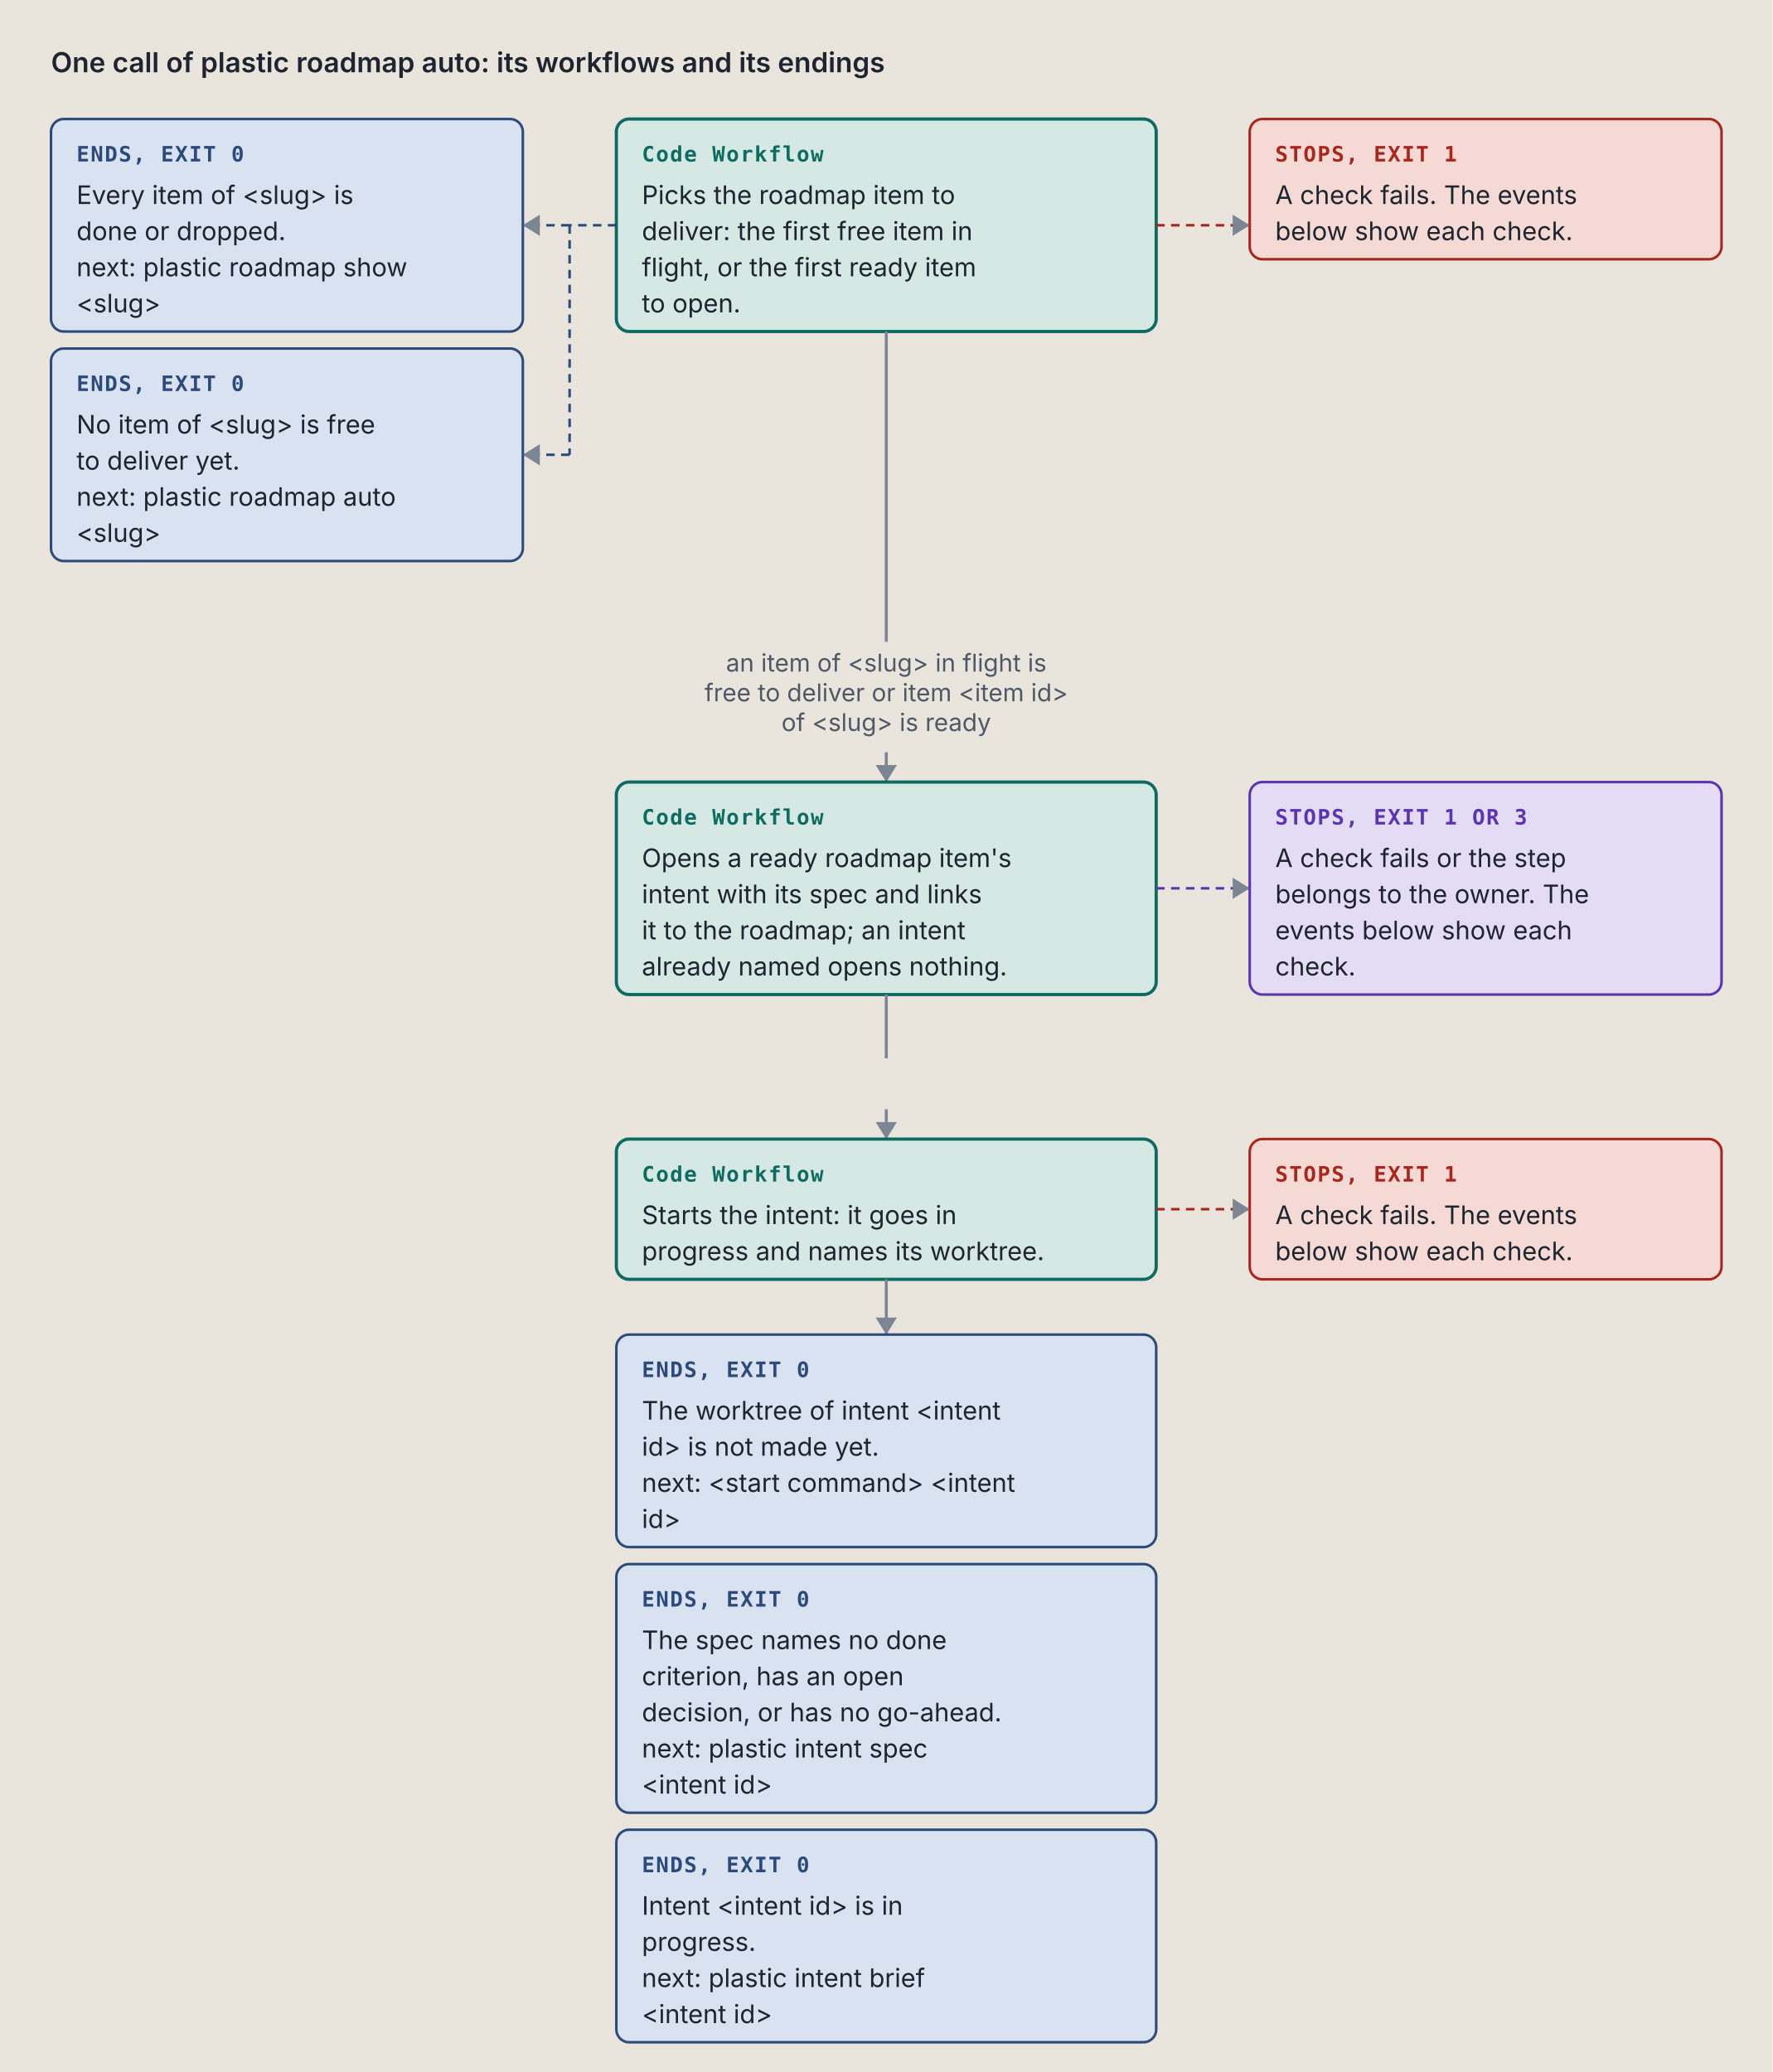
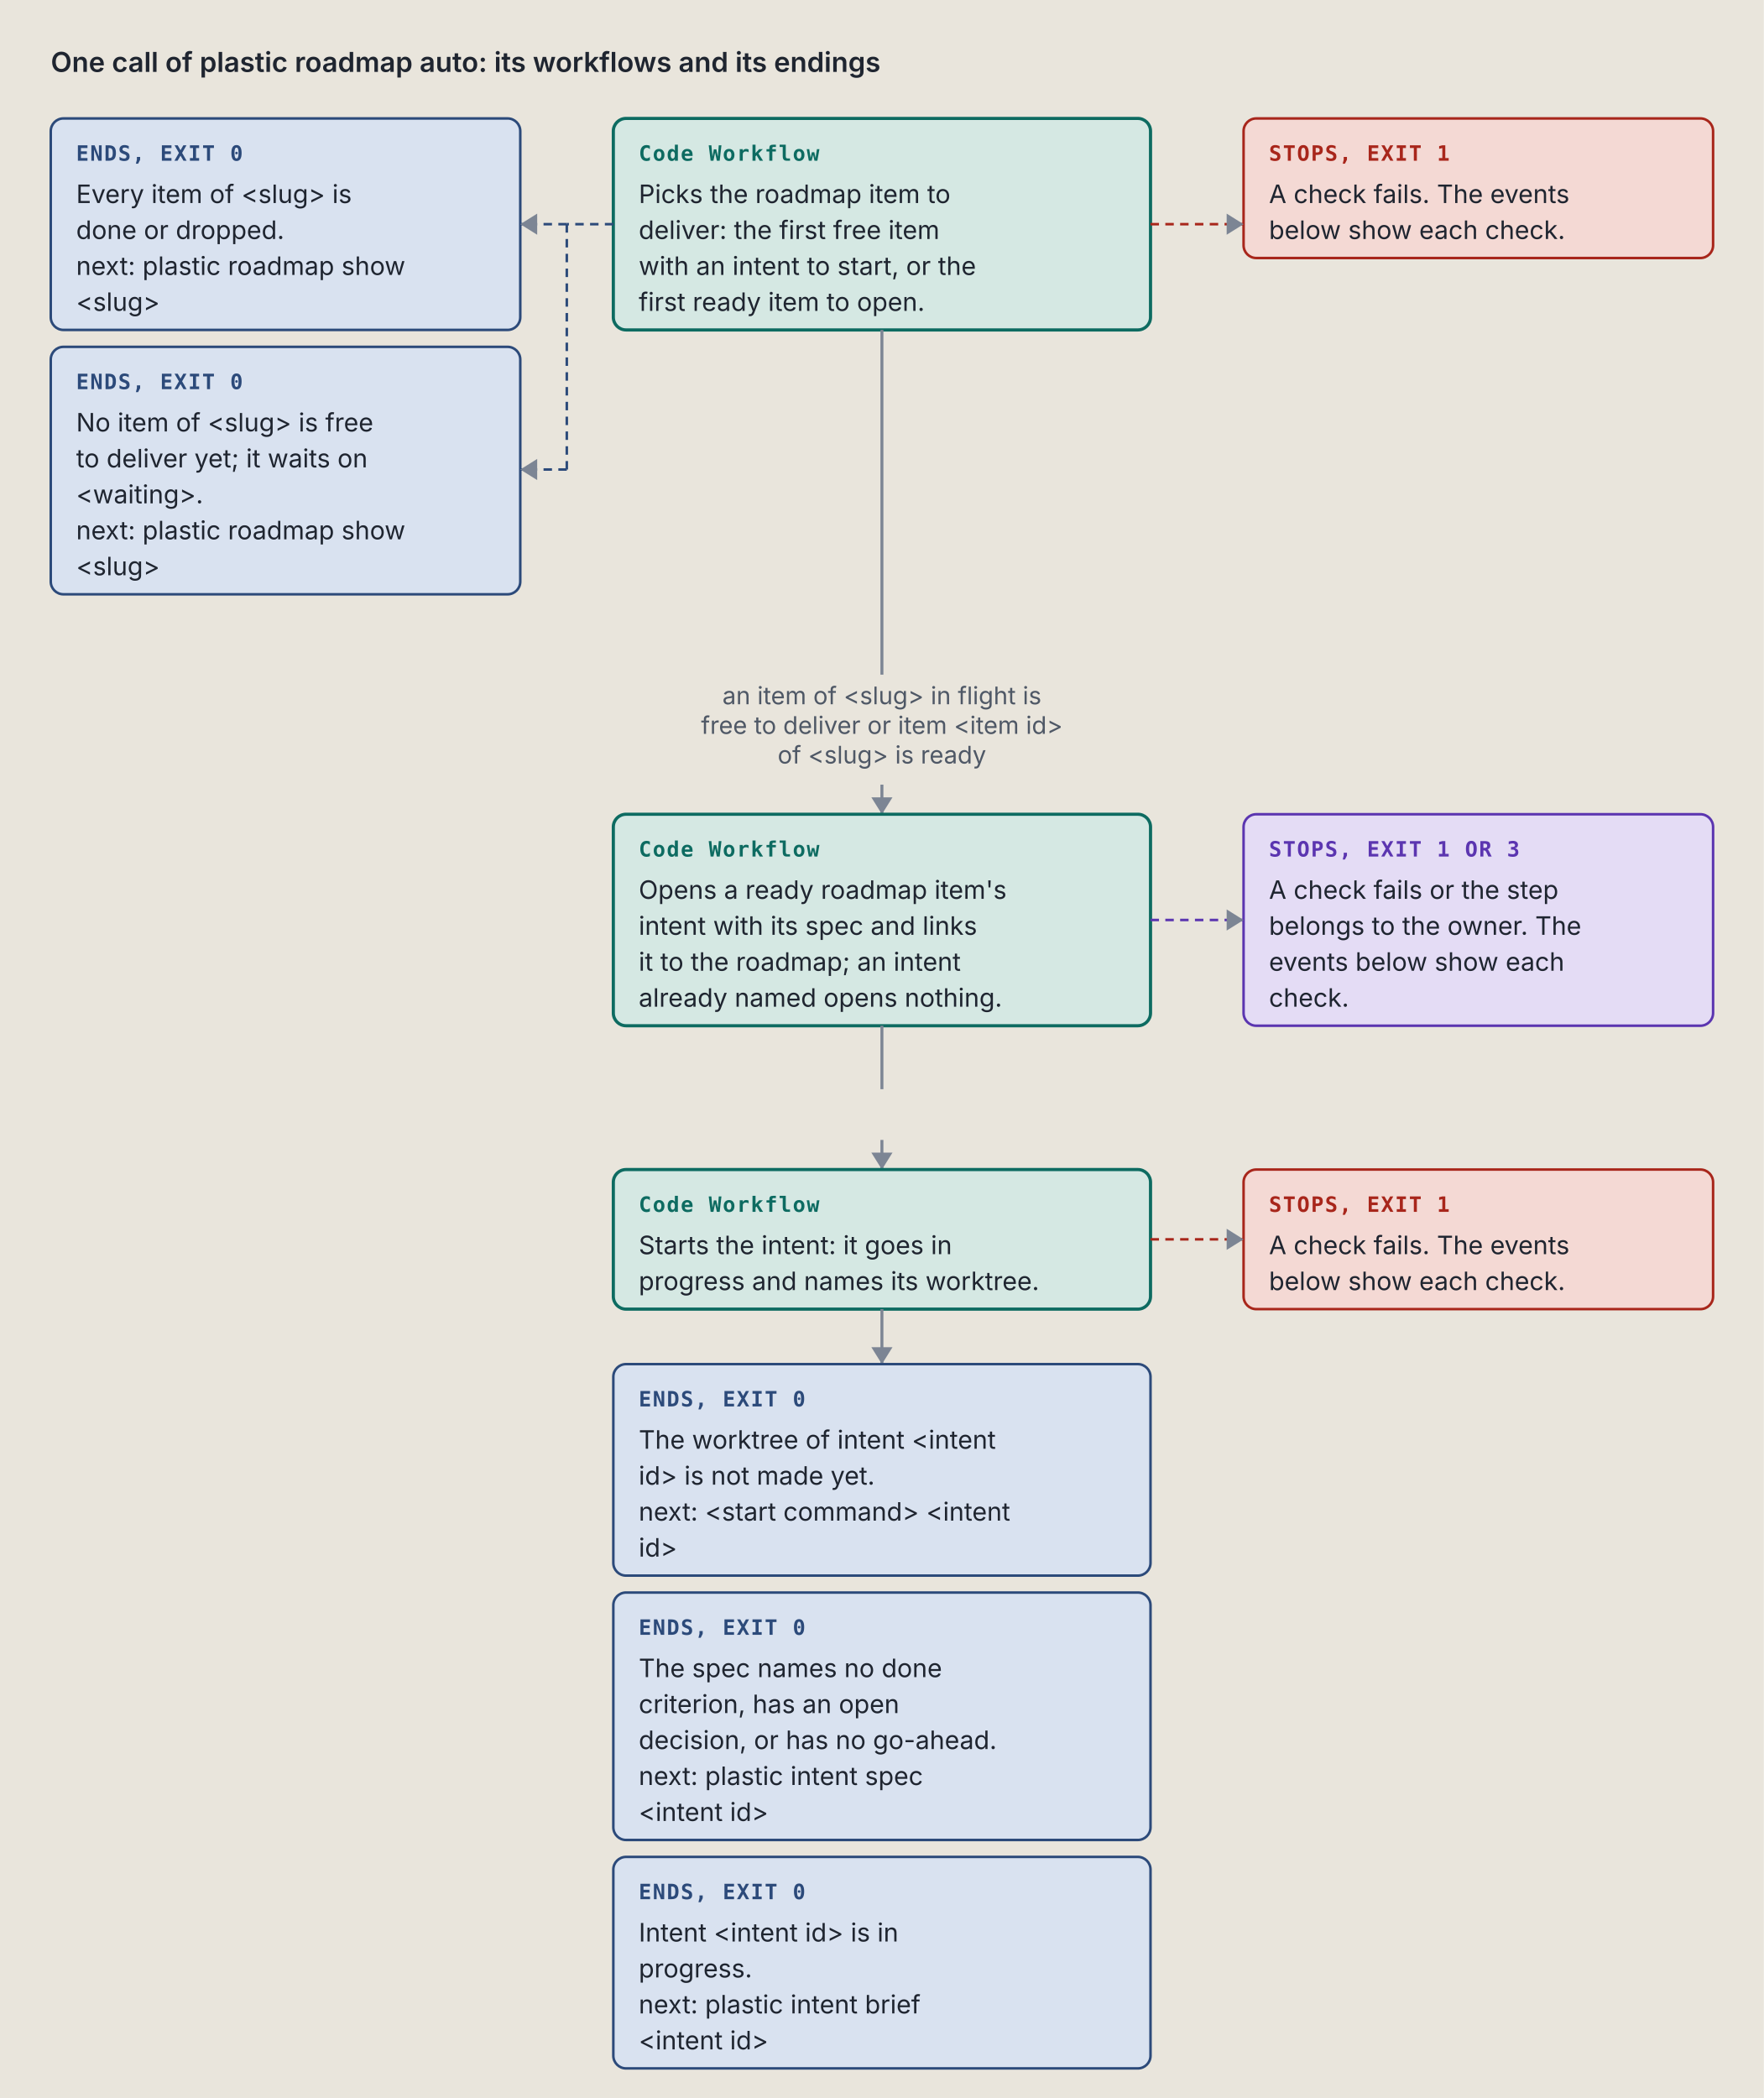
- <svg xmlns="http://www.w3.org/2000/svg" viewBox="0 0 834 975" width="834" height="975" role="img" xml:space="preserve">
+ <svg xmlns="http://www.w3.org/2000/svg" viewBox="0 0 834 992" width="834" height="992" role="img" xml:space="preserve">
  <style>.ground { fill: #e9e5dc; }
.card { fill: #f4f1ea; stroke: #7c8594; stroke-width: 1; }
.lane-code { fill: #d5e8e3; stroke: #0d6b61; stroke-width: 1.5; }
.lane-agent { fill: #f1e2c7; stroke: #9a5508; stroke-width: 1.5; }
.stop-refusal { fill: #e4dcf5; stroke: #5b35b0; stroke-width: 1.2; }
.stop-failure { fill: #f4d9d4; stroke: #a8261b; stroke-width: 1.2; }
.end { fill: #d9e2f0; stroke: #2c4a7a; stroke-width: 1.2; }
.stop-end { fill: #d9e2f0; stroke: #2c4a7a; stroke-width: 1.2; }
.stop-handoff { fill: #f1e2c7; stroke: #9a5508; stroke-width: 1.2; stroke-dasharray: 5 3; }
.wire-handoff { fill: none; stroke: #9a5508; stroke-width: 1.2; stroke-dasharray: 4 3; }
.wire-end { fill: none; stroke: #2c4a7a; stroke-width: 1.2; stroke-dasharray: 4 3; }
.tag-handoff { fill: #9a5508; }
.k { fill: #4f5866; font: 11.5px "IBM Plex Sans", system-ui, -apple-system, "Segoe UI", sans-serif; }
.way { fill: #1f2530; font: italic 12.5px "IBM Plex Sans", system-ui, -apple-system, "Segoe UI", sans-serif; }
.wire { fill: none; stroke: #7c8594; stroke-width: 1.4; }
.wire-read { fill: none; stroke: #7c8594; stroke-width: 1.4; stroke-dasharray: 5 3; }
.wire-refusal { fill: none; stroke: #5b35b0; stroke-width: 1.2; stroke-dasharray: 4 3; }
.wire-failure { fill: none; stroke: #a8261b; stroke-width: 1.2; stroke-dasharray: 4 3; }
.head { fill: #7c8594; }
.t { fill: #1f2530; font: 12px "IBM Plex Sans", system-ui, -apple-system, "Segoe UI", sans-serif; }
.tb { fill: #1f2530; font: 600 13px "IBM Plex Sans", system-ui, -apple-system, "Segoe UI", sans-serif; }
.tm { fill: #1f2530; font: 11.5px "IBM Plex Mono", ui-monospace, Menlo, Consolas, monospace; }
.tag { font: 600 10px "IBM Plex Mono", ui-monospace, Menlo, Consolas, monospace; letter-spacing: .06em; }
.tag-code { fill: #0d6b61; } .tag-agent { fill: #9a5508; } .tag-refusal { fill: #5b35b0; }
.tag-failure { fill: #a8261b; } .tag-end { fill: #2c4a7a; } .tag-muted { fill: #4f5866; }
.tm.tag-muted { font-size: 10.5px; }
.db { fill: #d9e2f0; stroke: #2c4a7a; stroke-width: 1.2; }
.codebox { fill: #f4f1ea; stroke: #7c8594; stroke-width: 1; }
.cx { fill: #1f2530; font: 12px "IBM Plex Mono", ui-monospace, Menlo, Consolas, monospace; white-space: pre; }
.cx-n { fill: #4f5866; font: 11px "IBM Plex Mono", ui-monospace, Menlo, Consolas, monospace; }
.cx-k { fill: #5b35b0; } .cx-s { fill: #9a5508; } .cx-y { fill: #0d6b61; }
.cx-w { fill: #2c4a7a; font-weight: 600; } .cx-t { fill: #a8261b; } .cx-c { fill: #4f5866; font-style: italic; }
.badge { fill: #2c4a7a; } .badge-t { fill: #e9e5dc; font: 600 11px "IBM Plex Mono", ui-monospace, Menlo, Consolas, monospace; }
.bracket { fill: none; stroke: #2c4a7a; stroke-width: 1.4; }
.term { fill: #16191e; stroke: #7c8594; stroke-width: 1; }
.term-t { fill: #e6e2d8; font: 12px "IBM Plex Mono", ui-monospace, Menlo, Consolas, monospace; }
.term-p { fill: #8fd18f; font: 12px "IBM Plex Mono", ui-monospace, Menlo, Consolas, monospace; }
.term-m { fill: #a3abb6; font: 12px "IBM Plex Mono", ui-monospace, Menlo, Consolas, monospace; }
.big { font: 700 36px "IBM Plex Mono", ui-monospace, Menlo, Consolas, monospace; }

@media (prefers-color-scheme: dark) {
.ground { fill: #171a1f; }
.card { fill: #20242b; stroke: #8a93a2; stroke-width: 1; }
.lane-code { fill: #173a36; stroke: #5cc4b4; stroke-width: 1.5; }
.lane-agent { fill: #3d2e17; stroke: #e5a95a; stroke-width: 1.5; }
.stop-refusal { fill: #2d2445; stroke: #b59cf2; stroke-width: 1.2; }
.stop-failure { fill: #45211e; stroke: #f2958a; stroke-width: 1.2; }
.end { fill: #1f2c42; stroke: #97b6e8; stroke-width: 1.2; }
.stop-end { fill: #1f2c42; stroke: #97b6e8; stroke-width: 1.2; }
.stop-handoff { fill: #3d2e17; stroke: #e5a95a; stroke-width: 1.2; stroke-dasharray: 5 3; }
.wire-handoff { fill: none; stroke: #e5a95a; stroke-width: 1.2; stroke-dasharray: 4 3; }
.wire-end { fill: none; stroke: #97b6e8; stroke-width: 1.2; stroke-dasharray: 4 3; }
.tag-handoff { fill: #e5a95a; }
.k { fill: #b3b9c3; font: 11.5px "IBM Plex Sans", system-ui, -apple-system, "Segoe UI", sans-serif; }
.way { fill: #e8e4da; font: italic 12.5px "IBM Plex Sans", system-ui, -apple-system, "Segoe UI", sans-serif; }
.wire { fill: none; stroke: #8a93a2; stroke-width: 1.4; }
.wire-read { fill: none; stroke: #8a93a2; stroke-width: 1.4; stroke-dasharray: 5 3; }
.wire-refusal { fill: none; stroke: #b59cf2; stroke-width: 1.2; stroke-dasharray: 4 3; }
.wire-failure { fill: none; stroke: #f2958a; stroke-width: 1.2; stroke-dasharray: 4 3; }
.head { fill: #8a93a2; }
.t { fill: #e8e4da; font: 12px "IBM Plex Sans", system-ui, -apple-system, "Segoe UI", sans-serif; }
.tb { fill: #e8e4da; font: 600 13px "IBM Plex Sans", system-ui, -apple-system, "Segoe UI", sans-serif; }
.tm { fill: #e8e4da; font: 11.5px "IBM Plex Mono", ui-monospace, Menlo, Consolas, monospace; }
.tag { font: 600 10px "IBM Plex Mono", ui-monospace, Menlo, Consolas, monospace; letter-spacing: .06em; }
.tag-code { fill: #5cc4b4; } .tag-agent { fill: #e5a95a; } .tag-refusal { fill: #b59cf2; }
.tag-failure { fill: #f2958a; } .tag-end { fill: #97b6e8; } .tag-muted { fill: #b3b9c3; }
.tm.tag-muted { font-size: 10.5px; }
.db { fill: #1f2c42; stroke: #97b6e8; stroke-width: 1.2; }
.codebox { fill: #20242b; stroke: #8a93a2; stroke-width: 1; }
.cx { fill: #e8e4da; font: 12px "IBM Plex Mono", ui-monospace, Menlo, Consolas, monospace; white-space: pre; }
.cx-n { fill: #b3b9c3; font: 11px "IBM Plex Mono", ui-monospace, Menlo, Consolas, monospace; }
.cx-k { fill: #b59cf2; } .cx-s { fill: #e5a95a; } .cx-y { fill: #5cc4b4; }
.cx-w { fill: #97b6e8; font-weight: 600; } .cx-t { fill: #f2958a; } .cx-c { fill: #b3b9c3; font-style: italic; }
.badge { fill: #97b6e8; } .badge-t { fill: #171a1f; font: 600 11px "IBM Plex Mono", ui-monospace, Menlo, Consolas, monospace; }
.bracket { fill: none; stroke: #97b6e8; stroke-width: 1.4; }
.term { fill: #16191e; stroke: #8a93a2; stroke-width: 1; }
.term-t { fill: #e6e2d8; font: 12px "IBM Plex Mono", ui-monospace, Menlo, Consolas, monospace; }
.term-p { fill: #8fd18f; font: 12px "IBM Plex Mono", ui-monospace, Menlo, Consolas, monospace; }
.term-m { fill: #a3abb6; font: 12px "IBM Plex Mono", ui-monospace, Menlo, Consolas, monospace; }
.big { font: 700 36px "IBM Plex Mono", ui-monospace, Menlo, Consolas, monospace; }
}</style>
  <rect width="100%" height="100%" class="ground" />
  <text x="24" y="34" class="tb" text-anchor="start">One call of plastic roadmap auto: its workflows and its endings</text>
  <rect x="290" y="56" width="254" height="100" rx="6" class="lane-code" />
  <text x="302" y="76" class="tag tag-code" text-anchor="start">Code Workflow</text>
  <text x="302" y="96" class="t" text-anchor="start">Picks the roadmap item to</text>
-   <text x="302" y="113" class="t" text-anchor="start">deliver: the first free item in</text>
-   <text x="302" y="130" class="t" text-anchor="start">flight, or the first ready item</text>
-   <text x="302" y="147" class="t" text-anchor="start">to open.</text>
+   <text x="302" y="113" class="t" text-anchor="start">deliver: the first free item</text>
+   <text x="302" y="130" class="t" text-anchor="start">with an intent to start, or the</text>
+   <text x="302" y="147" class="t" text-anchor="start">first ready item to open.</text>
  <rect x="24" y="56" width="222" height="100" rx="6" class="stop-end" />
  <text x="36" y="76" class="tag tag-end" text-anchor="start">ENDS, EXIT 0</text>
  <text x="36" y="96" class="t" text-anchor="start">Every item of &lt;slug&gt; is</text>
  <text x="36" y="113" class="t" text-anchor="start">done or dropped.</text>
  <text x="36" y="130" class="t" text-anchor="start">next: plastic roadmap show</text>
  <text x="36" y="147" class="t" text-anchor="start">&lt;slug&gt;</text>
-   <rect x="24" y="164" width="222" height="100" rx="6" class="stop-end" />
+   <rect x="24" y="164" width="222" height="117" rx="6" class="stop-end" />
  <text x="36" y="184" class="tag tag-end" text-anchor="start">ENDS, EXIT 0</text>
  <text x="36" y="204" class="t" text-anchor="start">No item of &lt;slug&gt; is free</text>
-   <text x="36" y="221" class="t" text-anchor="start">to deliver yet.</text>
-   <text x="36" y="238" class="t" text-anchor="start">next: plastic roadmap auto</text>
-   <text x="36" y="255" class="t" text-anchor="start">&lt;slug&gt;</text>
+   <text x="36" y="221" class="t" text-anchor="start">to deliver yet; it waits on</text>
+   <text x="36" y="238" class="t" text-anchor="start">&lt;waiting&gt;.</text>
+   <text x="36" y="255" class="t" text-anchor="start">next: plastic roadmap show</text>
+   <text x="36" y="272" class="t" text-anchor="start">&lt;slug&gt;</text>
  <path d="M 290 106 L 268 106" class="wire-end" />
-   <path d="M 268 106 L 268 214" class="wire-end" />
+   <path d="M 268 106 L 268 222" class="wire-end" />
  <path d="M 268 106 L 246 106" class="wire-end" />
  <path d="M 254 101 L 246 106 L 254 111 Z" class="head" />
-   <path d="M 268 214 L 246 214" class="wire-end" />
-   <path d="M 254 209 L 246 214 L 254 219 Z" class="head" />
+   <path d="M 268 222 L 246 222" class="wire-end" />
+   <path d="M 254 217 L 246 222 L 254 227 Z" class="head" />
  <rect x="588" y="56" width="222" height="66" rx="6" class="stop-failure" />
  <text x="600" y="76" class="tag tag-failure" text-anchor="start">STOPS, EXIT 1</text>
  <text x="600" y="96" class="t" text-anchor="start">A check fails. The events</text>
  <text x="600" y="113" class="t" text-anchor="start">below show each check.</text>
  <path d="M 544 106 L 588 106" class="wire-failure" />
  <path d="M 580 101 L 588 106 L 580 111 Z" class="head" />
-   <path d="M 417 156 L 417 294 L 417 294 L 417 302" class="wire" />
-   <text x="417" y="316" class="k" text-anchor="middle">an item of &lt;slug&gt; in flight is</text>
-   <text x="417" y="330" class="k" text-anchor="middle">free to deliver or item &lt;item id&gt;</text>
-   <text x="417" y="344" class="k" text-anchor="middle">of &lt;slug&gt; is ready</text>
-   <path d="M 417 354 L 417 368" class="wire" />
-   <path d="M 412 360 L 417 368 L 422 360 Z" class="head" />
-   <rect x="290" y="368" width="254" height="100" rx="6" class="lane-code" />
-   <text x="302" y="388" class="tag tag-code" text-anchor="start">Code Workflow</text>
-   <text x="302" y="408" class="t" text-anchor="start">Opens a ready roadmap item's</text>
-   <text x="302" y="425" class="t" text-anchor="start">intent with its spec and links</text>
-   <text x="302" y="442" class="t" text-anchor="start">it to the roadmap; an intent</text>
-   <text x="302" y="459" class="t" text-anchor="start">already named opens nothing.</text>
-   <rect x="588" y="368" width="222" height="100" rx="6" class="stop-refusal" />
-   <text x="600" y="388" class="tag tag-refusal" text-anchor="start">STOPS, EXIT 1 OR 3</text>
-   <text x="600" y="408" class="t" text-anchor="start">A check fails or the step</text>
-   <text x="600" y="425" class="t" text-anchor="start">belongs to the owner. The</text>
-   <text x="600" y="442" class="t" text-anchor="start">events below show each</text>
-   <text x="600" y="459" class="t" text-anchor="start">check.</text>
-   <path d="M 544 418 L 588 418" class="wire-refusal" />
-   <path d="M 580 413 L 588 418 L 580 423 Z" class="head" />
-   <path d="M 417 468 L 417 490 L 417 490 L 417 498" class="wire" />
-   <text x="417" y="512" class="k" text-anchor="middle" />
-   <path d="M 417 522 L 417 536" class="wire" />
-   <path d="M 412 528 L 417 536 L 422 528 Z" class="head" />
-   <rect x="290" y="536" width="254" height="66" rx="6" class="lane-code" />
-   <text x="302" y="556" class="tag tag-code" text-anchor="start">Code Workflow</text>
-   <text x="302" y="576" class="t" text-anchor="start">Starts the intent: it goes in</text>
-   <text x="302" y="593" class="t" text-anchor="start">progress and names its worktree.</text>
-   <rect x="588" y="536" width="222" height="66" rx="6" class="stop-failure" />
-   <text x="600" y="556" class="tag tag-failure" text-anchor="start">STOPS, EXIT 1</text>
-   <text x="600" y="576" class="t" text-anchor="start">A check fails. The events</text>
-   <text x="600" y="593" class="t" text-anchor="start">below show each check.</text>
-   <path d="M 544 569 L 588 569" class="wire-failure" />
-   <path d="M 580 564 L 588 569 L 580 574 Z" class="head" />
-   <path d="M 417 602 L 417 628" class="wire" />
-   <path d="M 412 620 L 417 628 L 422 620 Z" class="head" />
-   <rect x="290" y="628" width="254" height="100" rx="6" class="stop-end" />
-   <text x="302" y="648" class="tag tag-end" text-anchor="start">ENDS, EXIT 0</text>
-   <text x="302" y="668" class="t" text-anchor="start">The worktree of intent &lt;intent</text>
-   <text x="302" y="685" class="t" text-anchor="start">id&gt; is not made yet.</text>
-   <text x="302" y="702" class="t" text-anchor="start">next: &lt;start command&gt; &lt;intent</text>
-   <text x="302" y="719" class="t" text-anchor="start">id&gt;</text>
-   <rect x="290" y="736" width="254" height="117" rx="6" class="stop-end" />
-   <text x="302" y="756" class="tag tag-end" text-anchor="start">ENDS, EXIT 0</text>
-   <text x="302" y="776" class="t" text-anchor="start">The spec names no done</text>
-   <text x="302" y="793" class="t" text-anchor="start">criterion, has an open</text>
-   <text x="302" y="810" class="t" text-anchor="start">decision, or has no go-ahead.</text>
-   <text x="302" y="827" class="t" text-anchor="start">next: plastic intent spec</text>
-   <text x="302" y="844" class="t" text-anchor="start">&lt;intent id&gt;</text>
-   <rect x="290" y="861" width="254" height="100" rx="6" class="stop-end" />
-   <text x="302" y="881" class="tag tag-end" text-anchor="start">ENDS, EXIT 0</text>
-   <text x="302" y="901" class="t" text-anchor="start">Intent &lt;intent id&gt; is in</text>
-   <text x="302" y="918" class="t" text-anchor="start">progress.</text>
-   <text x="302" y="935" class="t" text-anchor="start">next: plastic intent brief</text>
-   <text x="302" y="952" class="t" text-anchor="start">&lt;intent id&gt;</text>
+   <path d="M 417 156 L 417 311 L 417 311 L 417 319" class="wire" />
+   <text x="417" y="333" class="k" text-anchor="middle">an item of &lt;slug&gt; in flight is</text>
+   <text x="417" y="347" class="k" text-anchor="middle">free to deliver or item &lt;item id&gt;</text>
+   <text x="417" y="361" class="k" text-anchor="middle">of &lt;slug&gt; is ready</text>
+   <path d="M 417 371 L 417 385" class="wire" />
+   <path d="M 412 377 L 417 385 L 422 377 Z" class="head" />
+   <rect x="290" y="385" width="254" height="100" rx="6" class="lane-code" />
+   <text x="302" y="405" class="tag tag-code" text-anchor="start">Code Workflow</text>
+   <text x="302" y="425" class="t" text-anchor="start">Opens a ready roadmap item's</text>
+   <text x="302" y="442" class="t" text-anchor="start">intent with its spec and links</text>
+   <text x="302" y="459" class="t" text-anchor="start">it to the roadmap; an intent</text>
+   <text x="302" y="476" class="t" text-anchor="start">already named opens nothing.</text>
+   <rect x="588" y="385" width="222" height="100" rx="6" class="stop-refusal" />
+   <text x="600" y="405" class="tag tag-refusal" text-anchor="start">STOPS, EXIT 1 OR 3</text>
+   <text x="600" y="425" class="t" text-anchor="start">A check fails or the step</text>
+   <text x="600" y="442" class="t" text-anchor="start">belongs to the owner. The</text>
+   <text x="600" y="459" class="t" text-anchor="start">events below show each</text>
+   <text x="600" y="476" class="t" text-anchor="start">check.</text>
+   <path d="M 544 435 L 588 435" class="wire-refusal" />
+   <path d="M 580 430 L 588 435 L 580 440 Z" class="head" />
+   <path d="M 417 485 L 417 507 L 417 507 L 417 515" class="wire" />
+   <text x="417" y="529" class="k" text-anchor="middle" />
+   <path d="M 417 539 L 417 553" class="wire" />
+   <path d="M 412 545 L 417 553 L 422 545 Z" class="head" />
+   <rect x="290" y="553" width="254" height="66" rx="6" class="lane-code" />
+   <text x="302" y="573" class="tag tag-code" text-anchor="start">Code Workflow</text>
+   <text x="302" y="593" class="t" text-anchor="start">Starts the intent: it goes in</text>
+   <text x="302" y="610" class="t" text-anchor="start">progress and names its worktree.</text>
+   <rect x="588" y="553" width="222" height="66" rx="6" class="stop-failure" />
+   <text x="600" y="573" class="tag tag-failure" text-anchor="start">STOPS, EXIT 1</text>
+   <text x="600" y="593" class="t" text-anchor="start">A check fails. The events</text>
+   <text x="600" y="610" class="t" text-anchor="start">below show each check.</text>
+   <path d="M 544 586 L 588 586" class="wire-failure" />
+   <path d="M 580 581 L 588 586 L 580 591 Z" class="head" />
+   <path d="M 417 619 L 417 645" class="wire" />
+   <path d="M 412 637 L 417 645 L 422 637 Z" class="head" />
+   <rect x="290" y="645" width="254" height="100" rx="6" class="stop-end" />
+   <text x="302" y="665" class="tag tag-end" text-anchor="start">ENDS, EXIT 0</text>
+   <text x="302" y="685" class="t" text-anchor="start">The worktree of intent &lt;intent</text>
+   <text x="302" y="702" class="t" text-anchor="start">id&gt; is not made yet.</text>
+   <text x="302" y="719" class="t" text-anchor="start">next: &lt;start command&gt; &lt;intent</text>
+   <text x="302" y="736" class="t" text-anchor="start">id&gt;</text>
+   <rect x="290" y="753" width="254" height="117" rx="6" class="stop-end" />
+   <text x="302" y="773" class="tag tag-end" text-anchor="start">ENDS, EXIT 0</text>
+   <text x="302" y="793" class="t" text-anchor="start">The spec names no done</text>
+   <text x="302" y="810" class="t" text-anchor="start">criterion, has an open</text>
+   <text x="302" y="827" class="t" text-anchor="start">decision, or has no go-ahead.</text>
+   <text x="302" y="844" class="t" text-anchor="start">next: plastic intent spec</text>
+   <text x="302" y="861" class="t" text-anchor="start">&lt;intent id&gt;</text>
+   <rect x="290" y="878" width="254" height="100" rx="6" class="stop-end" />
+   <text x="302" y="898" class="tag tag-end" text-anchor="start">ENDS, EXIT 0</text>
+   <text x="302" y="918" class="t" text-anchor="start">Intent &lt;intent id&gt; is in</text>
+   <text x="302" y="935" class="t" text-anchor="start">progress.</text>
+   <text x="302" y="952" class="t" text-anchor="start">next: plastic intent brief</text>
+   <text x="302" y="969" class="t" text-anchor="start">&lt;intent id&gt;</text>
</svg>
